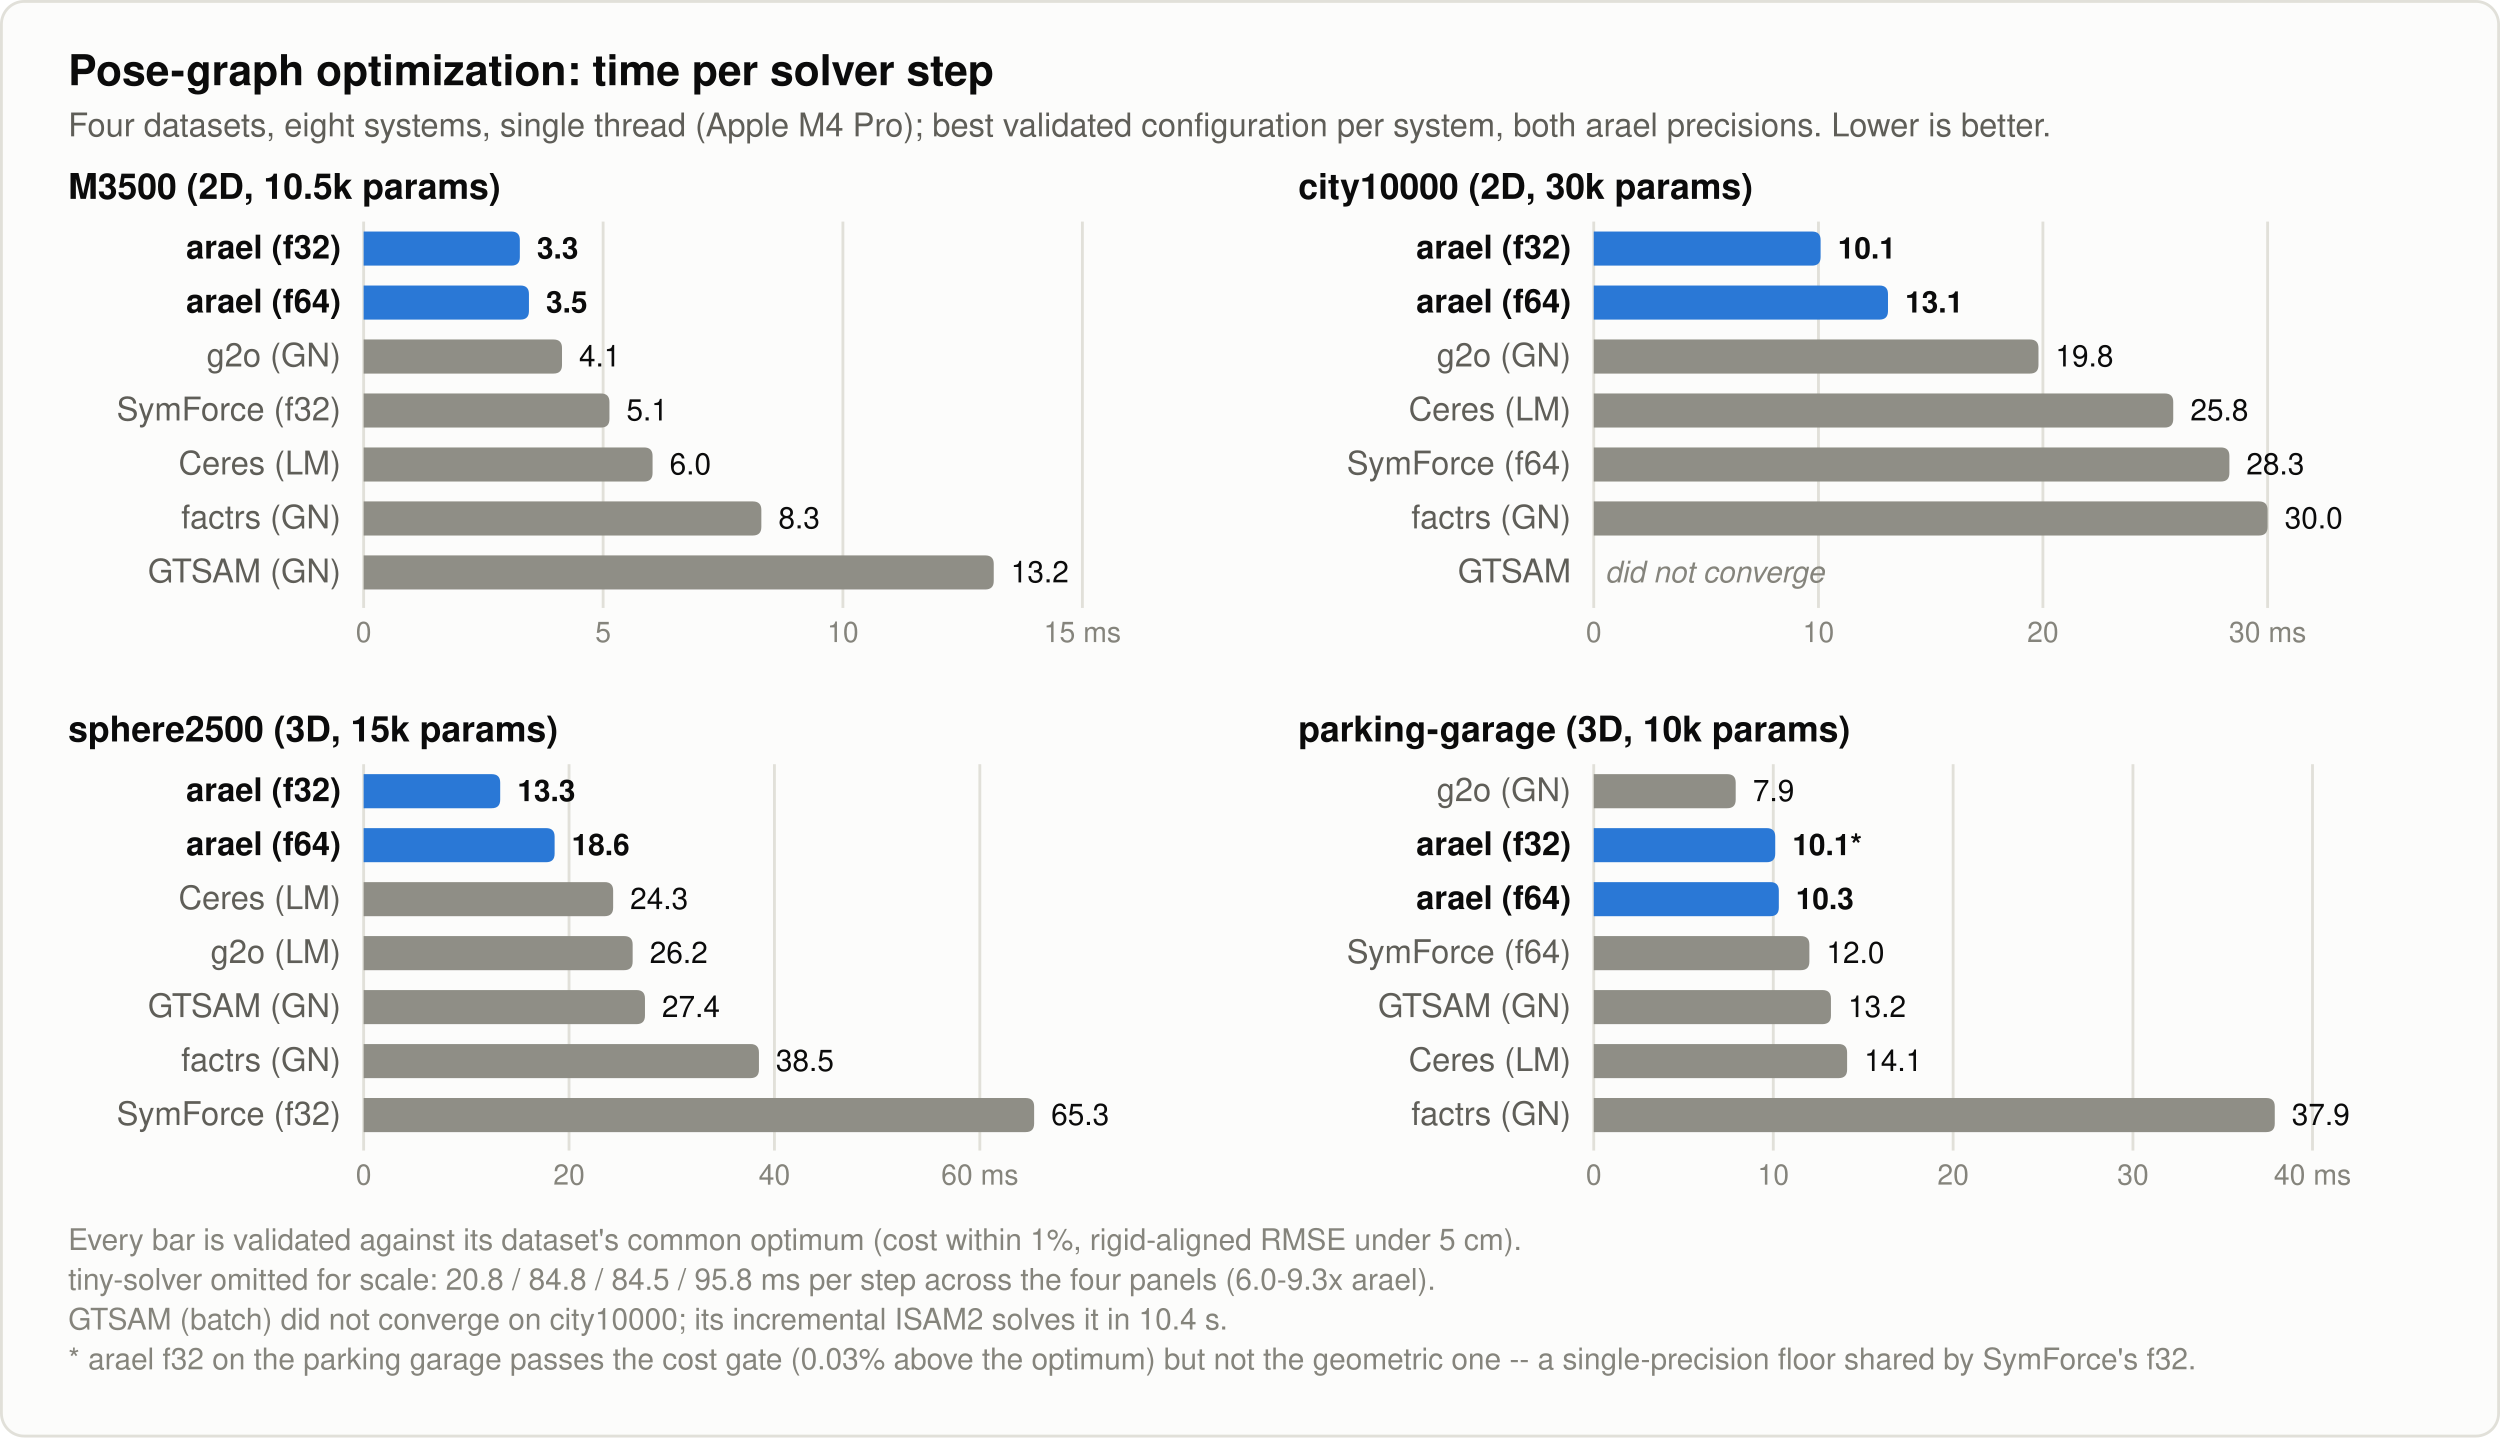
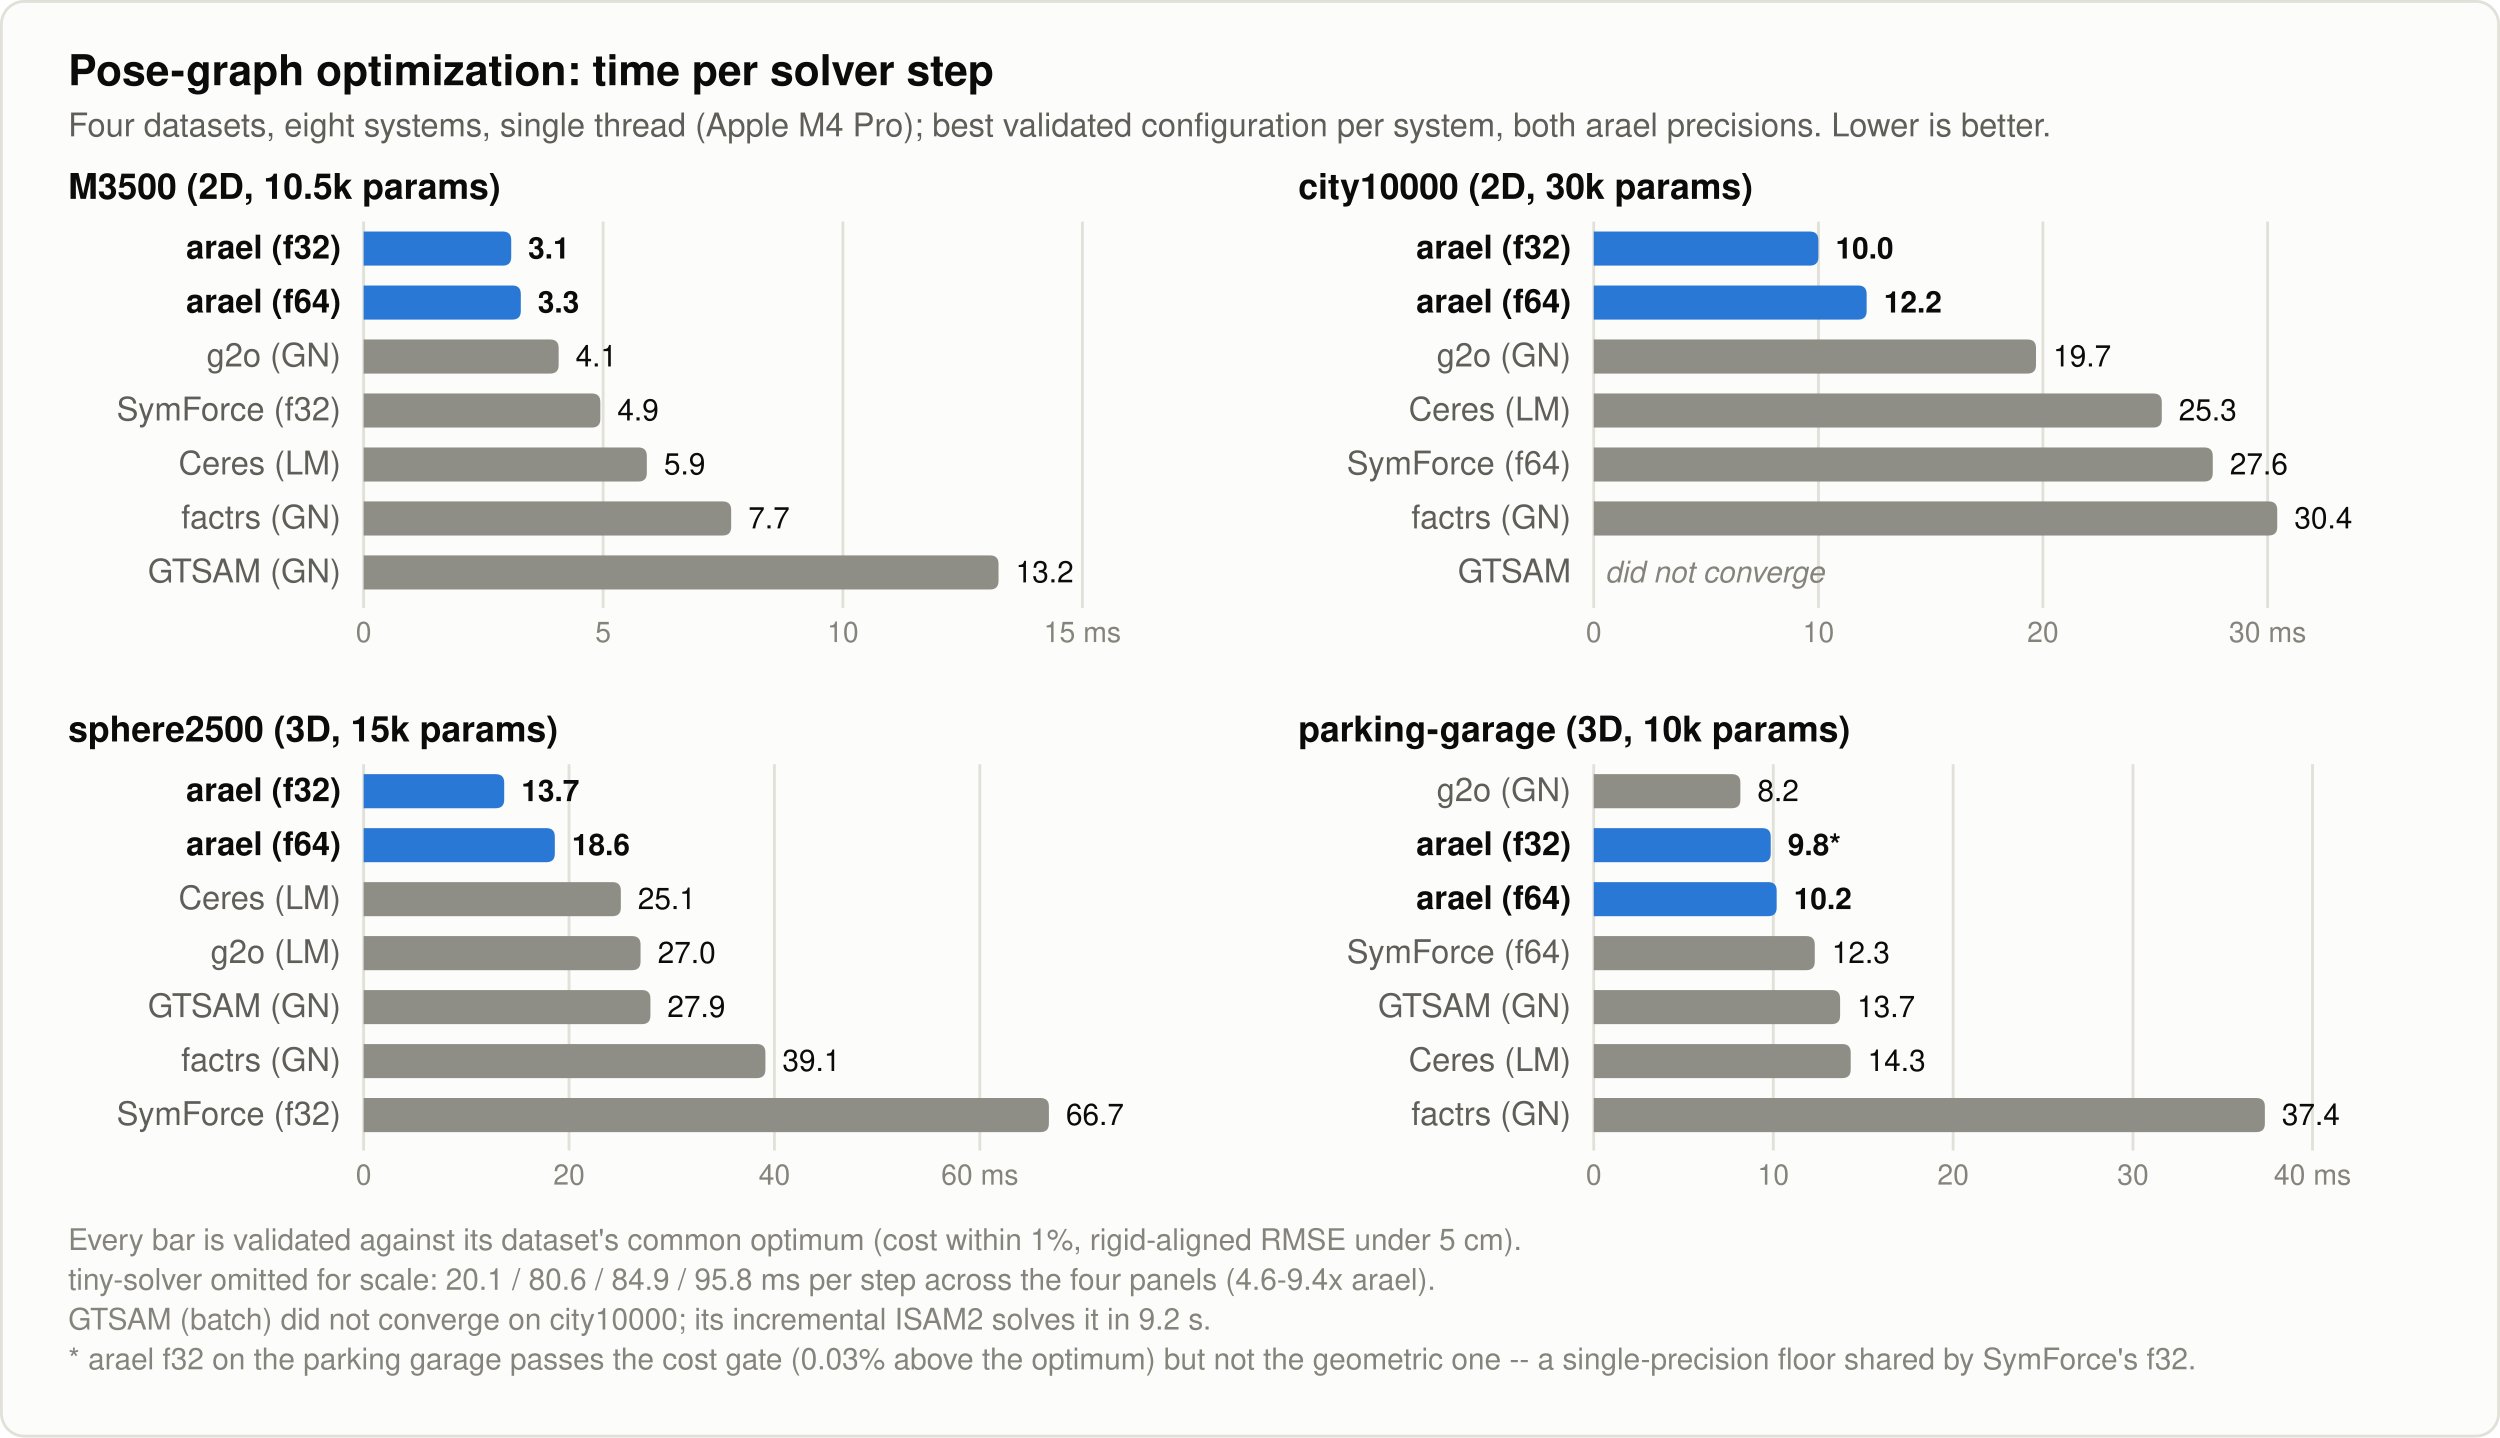
<svg xmlns="http://www.w3.org/2000/svg" width="880" height="506" viewBox="0 0 880 506" font-family="ui-sans-serif, system-ui, -apple-system, 'Segoe UI', Helvetica, Arial, sans-serif">
  <rect x="0.5" y="0.5" width="879" height="505" rx="8" fill="#fcfcfb" stroke="#e1e0d9" />
  <text x="24" y="30" font-size="15" font-weight="600" fill="#0b0b0b">Pose-graph optimization: time per solver step</text>
  <text x="24" y="48" font-size="11.5" fill="#5f5e58">Four datasets, eight systems, single thread (Apple M4 Pro); best validated configuration per system, both arael precisions. Lower is better.</text>
  <text x="24" y="70" font-size="12.5" font-weight="600" fill="#0b0b0b">M3500 (2D, 10.5k params)</text>
  <line x1="128.0" y1="78" x2="128.0" y2="214" stroke="#e1e0d9" stroke-width="1" />
  <text x="128.0" y="226" font-size="10" text-anchor="middle" fill="#85847c">0</text>
  <line x1="212.3" y1="78" x2="212.3" y2="214" stroke="#e1e0d9" stroke-width="1" />
  <text x="212.3" y="226" font-size="10" text-anchor="middle" fill="#85847c">5</text>
  <line x1="296.7" y1="78" x2="296.7" y2="214" stroke="#e1e0d9" stroke-width="1" />
  <text x="296.7" y="226" font-size="10" text-anchor="middle" fill="#85847c">10</text>
  <line x1="381.0" y1="78" x2="381.0" y2="214" stroke="#e1e0d9" stroke-width="1" />
  <text x="381.0" y="226" font-size="10" text-anchor="middle" fill="#85847c">15 ms</text>
  <text x="120" y="91.0" font-size="11.5" text-anchor="end" font-weight="600" fill="#0b0b0b">arael (f32)</text>
-   <path d="M128,81.5 L179.985,81.5 Q182.985,81.5 182.985,84.5 L182.985,90.5 Q182.985,93.5 179.985,93.5 L128,93.5 Z" fill="#2a78d6" />
-   <text x="189.0" y="91.0" font-size="10.5" font-weight="600" fill="#0b0b0b">3.3</text>
+   <path d="M128,81.5 L176.949,81.5 Q179.949,81.5 179.949,84.5 L179.949,90.5 Q179.949,93.5 176.949,93.5 L128,93.5 Z" fill="#2a78d6" />
+   <text x="185.9" y="91.0" font-size="10.5" font-weight="600" fill="#0b0b0b">3.1</text>
  <text x="120" y="110.0" font-size="11.5" text-anchor="end" font-weight="600" fill="#0b0b0b">arael (f64)</text>
-   <path d="M128,100.5 L183.19,100.5 Q186.19,100.5 186.19,103.5 L186.19,109.5 Q186.19,112.5 183.19,112.5 L128,112.5 Z" fill="#2a78d6" />
-   <text x="192.2" y="110.0" font-size="10.5" font-weight="600" fill="#0b0b0b">3.5</text>
+   <path d="M128,100.5 L180.323,100.5 Q183.323,100.5 183.323,103.5 L183.323,109.5 Q183.323,112.5 180.323,112.5 L128,112.5 Z" fill="#2a78d6" />
+   <text x="189.3" y="110.0" font-size="10.5" font-weight="600" fill="#0b0b0b">3.3</text>
  <text x="120" y="129.0" font-size="11.5" text-anchor="end" fill="#5f5e58">g2o (GN)</text>
-   <path d="M128,119.5 L194.828,119.5 Q197.828,119.5 197.828,122.5 L197.828,128.5 Q197.828,131.5 194.828,131.5 L128,131.5 Z" fill="#8f8e86" />
-   <text x="203.8" y="129.0" font-size="10.5" fill="#0b0b0b">4.1</text>
+   <path d="M128,119.5 L193.647,119.5 Q196.647,119.5 196.647,122.5 L196.647,128.5 Q196.647,131.5 193.647,131.5 L128,131.5 Z" fill="#8f8e86" />
+   <text x="202.6" y="129.0" font-size="10.5" fill="#0b0b0b">4.1</text>
  <text x="120" y="148.0" font-size="11.5" text-anchor="end" fill="#5f5e58">SymForce (f32)</text>
-   <path d="M128,138.5 L211.526,138.5 Q214.526,138.5 214.526,141.5 L214.526,147.5 Q214.526,150.5 211.526,150.5 L128,150.5 Z" fill="#8f8e86" />
-   <text x="220.5" y="148.0" font-size="10.5" fill="#0b0b0b">5.1</text>
+   <path d="M128,138.5 L208.321,138.5 Q211.321,138.5 211.321,141.5 L211.321,147.5 Q211.321,150.5 208.321,150.5 L128,150.5 Z" fill="#8f8e86" />
+   <text x="217.3" y="148.0" font-size="10.5" fill="#0b0b0b">4.9</text>
  <text x="120" y="167.0" font-size="11.5" text-anchor="end" fill="#5f5e58">Ceres (LM)</text>
-   <path d="M128,157.5 L226.706,157.5 Q229.706,157.5 229.706,160.5 L229.706,166.5 Q229.706,169.5 226.706,169.5 L128,169.5 Z" fill="#8f8e86" />
-   <text x="235.7" y="167.0" font-size="10.5" fill="#0b0b0b">6.0</text>
+   <path d="M128,157.5 L224.682,157.5 Q227.682,157.5 227.682,160.5 L227.682,166.5 Q227.682,169.5 224.682,169.5 L128,169.5 Z" fill="#8f8e86" />
+   <text x="233.7" y="167.0" font-size="10.5" fill="#0b0b0b">5.9</text>
  <text x="120" y="186.0" font-size="11.5" text-anchor="end" fill="#5f5e58">factrs (GN)</text>
-   <path d="M128,176.5 L264.993,176.5 Q267.993,176.5 267.993,179.5 L267.993,185.5 Q267.993,188.5 264.993,188.5 L128,188.5 Z" fill="#8f8e86" />
-   <text x="274.0" y="186.0" font-size="10.5" fill="#0b0b0b">8.3</text>
+   <path d="M128,176.5 L254.367,176.5 Q257.367,176.5 257.367,179.5 L257.367,185.5 Q257.367,188.5 254.367,188.5 L128,188.5 Z" fill="#8f8e86" />
+   <text x="263.4" y="186.0" font-size="10.5" fill="#0b0b0b">7.7</text>
  <text x="120" y="205.0" font-size="11.5" text-anchor="end" fill="#5f5e58">GTSAM (GN)</text>
-   <path d="M128,195.5 L346.797,195.5 Q349.797,195.5 349.797,198.5 L349.797,204.5 Q349.797,207.5 346.797,207.5 L128,207.5 Z" fill="#8f8e86" />
-   <text x="355.8" y="205.0" font-size="10.5" fill="#0b0b0b">13.2</text>
+   <path d="M128,195.5 L348.483,195.5 Q351.483,195.5 351.483,198.5 L351.483,204.5 Q351.483,207.5 348.483,207.5 L128,207.5 Z" fill="#8f8e86" />
+   <text x="357.5" y="205.0" font-size="10.5" fill="#0b0b0b">13.2</text>
  <text x="457" y="70" font-size="12.5" font-weight="600" fill="#0b0b0b">city10000 (2D, 30k params)</text>
  <line x1="561.0" y1="78" x2="561.0" y2="214" stroke="#e1e0d9" stroke-width="1" />
  <text x="561.0" y="226" font-size="10" text-anchor="middle" fill="#85847c">0</text>
  <line x1="640.1" y1="78" x2="640.1" y2="214" stroke="#e1e0d9" stroke-width="1" />
  <text x="640.1" y="226" font-size="10" text-anchor="middle" fill="#85847c">10</text>
  <line x1="719.1" y1="78" x2="719.1" y2="214" stroke="#e1e0d9" stroke-width="1" />
  <text x="719.1" y="226" font-size="10" text-anchor="middle" fill="#85847c">20</text>
  <line x1="798.2" y1="78" x2="798.2" y2="214" stroke="#e1e0d9" stroke-width="1" />
  <text x="798.2" y="226" font-size="10" text-anchor="middle" fill="#85847c">30 ms</text>
  <text x="553" y="91.0" font-size="11.5" text-anchor="end" font-weight="600" fill="#0b0b0b">arael (f32)</text>
-   <path d="M561,81.5 L637.853,81.5 Q640.853,81.5 640.853,84.5 L640.853,90.5 Q640.853,93.5 637.853,93.5 L561,93.5 Z" fill="#2a78d6" />
-   <text x="646.9" y="91.0" font-size="10.5" font-weight="600" fill="#0b0b0b">10.1</text>
+   <path d="M561,81.5 L637.062,81.5 Q640.062,81.5 640.062,84.5 L640.062,90.5 Q640.062,93.5 637.062,93.5 L561,93.5 Z" fill="#2a78d6" />
+   <text x="646.1" y="91.0" font-size="10.5" font-weight="600" fill="#0b0b0b">10.0</text>
  <text x="553" y="110.0" font-size="11.5" text-anchor="end" font-weight="600" fill="#0b0b0b">arael (f64)</text>
-   <path d="M561,100.5 L661.572,100.5 Q664.572,100.5 664.572,103.5 L664.572,109.5 Q664.572,112.5 661.572,112.5 L561,112.5 Z" fill="#2a78d6" />
-   <text x="670.6" y="110.0" font-size="10.5" font-weight="600" fill="#0b0b0b">13.1</text>
+   <path d="M561,100.5 L654.061,100.5 Q657.061,100.5 657.061,103.5 L657.061,109.5 Q657.061,112.5 654.061,112.5 L561,112.5 Z" fill="#2a78d6" />
+   <text x="663.1" y="110.0" font-size="10.5" font-weight="600" fill="#0b0b0b">12.2</text>
  <text x="553" y="129.0" font-size="11.5" text-anchor="end" fill="#5f5e58">g2o (GN)</text>
-   <path d="M561,119.5 L714.544,119.5 Q717.544,119.5 717.544,122.5 L717.544,128.5 Q717.544,131.5 714.544,131.5 L561,131.5 Z" fill="#8f8e86" />
-   <text x="723.5" y="129.0" font-size="10.5" fill="#0b0b0b">19.8</text>
+   <path d="M561,119.5 L713.674,119.5 Q716.674,119.5 716.674,122.5 L716.674,128.5 Q716.674,131.5 713.674,131.5 L561,131.5 Z" fill="#8f8e86" />
+   <text x="722.7" y="129.0" font-size="10.5" fill="#0b0b0b">19.7</text>
  <text x="553" y="148.0" font-size="11.5" text-anchor="end" fill="#5f5e58">Ceres (LM)</text>
-   <path d="M561,138.5 L761.981,138.5 Q764.981,138.5 764.981,141.5 L764.981,147.5 Q764.981,150.5 761.981,150.5 L561,150.5 Z" fill="#8f8e86" />
-   <text x="771.0" y="148.0" font-size="10.5" fill="#0b0b0b">25.8</text>
+   <path d="M561,138.5 L757.949,138.5 Q760.949,138.5 760.949,141.5 L760.949,147.5 Q760.949,150.5 757.949,150.5 L561,150.5 Z" fill="#8f8e86" />
+   <text x="766.9" y="148.0" font-size="10.5" fill="#0b0b0b">25.3</text>
  <text x="553" y="167.0" font-size="11.5" text-anchor="end" fill="#5f5e58">SymForce (f64)</text>
-   <path d="M561,157.5 L781.747,157.5 Q784.747,157.5 784.747,160.5 L784.747,166.5 Q784.747,169.5 781.747,169.5 L561,169.5 Z" fill="#8f8e86" />
-   <text x="790.7" y="167.0" font-size="10.5" fill="#0b0b0b">28.3</text>
+   <path d="M561,157.5 L775.896,157.5 Q778.896,157.5 778.896,160.5 L778.896,166.5 Q778.896,169.5 775.896,169.5 L561,169.5 Z" fill="#8f8e86" />
+   <text x="784.9" y="167.0" font-size="10.5" fill="#0b0b0b">27.6</text>
  <text x="553" y="186.0" font-size="11.5" text-anchor="end" fill="#5f5e58">factrs (GN)</text>
-   <path d="M561,176.5 L795.188,176.5 Q798.188,176.5 798.188,179.5 L798.188,185.5 Q798.188,188.5 795.188,188.5 L561,188.5 Z" fill="#8f8e86" />
-   <text x="804.2" y="186.0" font-size="10.5" fill="#0b0b0b">30.0</text>
+   <path d="M561,176.5 L798.587,176.5 Q801.587,176.5 801.587,179.5 L801.587,185.5 Q801.587,188.5 798.587,188.5 L561,188.5 Z" fill="#8f8e86" />
+   <text x="807.6" y="186.0" font-size="10.5" fill="#0b0b0b">30.4</text>
  <text x="553" y="205.0" font-size="11.5" text-anchor="end" fill="#5f5e58">GTSAM</text>
  <text x="565" y="205.0" font-size="10.5" font-style="italic" fill="#85847c">did not converge</text>
  <text x="24" y="261" font-size="12.5" font-weight="600" fill="#0b0b0b">sphere2500 (3D, 15k params)</text>
  <line x1="128.0" y1="269" x2="128.0" y2="405" stroke="#e1e0d9" stroke-width="1" />
  <text x="128.0" y="417" font-size="10" text-anchor="middle" fill="#85847c">0</text>
  <line x1="200.3" y1="269" x2="200.3" y2="405" stroke="#e1e0d9" stroke-width="1" />
  <text x="200.3" y="417" font-size="10" text-anchor="middle" fill="#85847c">20</text>
  <line x1="272.6" y1="269" x2="272.6" y2="405" stroke="#e1e0d9" stroke-width="1" />
  <text x="272.6" y="417" font-size="10" text-anchor="middle" fill="#85847c">40</text>
  <line x1="344.9" y1="269" x2="344.9" y2="405" stroke="#e1e0d9" stroke-width="1" />
  <text x="344.9" y="417" font-size="10" text-anchor="middle" fill="#85847c">60 ms</text>
  <text x="120" y="282.0" font-size="11.5" text-anchor="end" font-weight="600" fill="#0b0b0b">arael (f32)</text>
-   <path d="M128,272.5 L173.07,272.5 Q176.07,272.5 176.07,275.5 L176.07,281.5 Q176.07,284.5 173.07,284.5 L128,284.5 Z" fill="#2a78d6" />
-   <text x="182.1" y="282.0" font-size="10.5" font-weight="600" fill="#0b0b0b">13.3</text>
+   <path d="M128,272.5 L174.48,272.5 Q177.48,272.5 177.48,275.5 L177.48,281.5 Q177.48,284.5 174.48,284.5 L128,284.5 Z" fill="#2a78d6" />
+   <text x="183.5" y="282.0" font-size="10.5" font-weight="600" fill="#0b0b0b">13.7</text>
  <text x="120" y="301.0" font-size="11.5" text-anchor="end" font-weight="600" fill="#0b0b0b">arael (f64)</text>
-   <path d="M128,291.5 L192.226,291.5 Q195.226,291.5 195.226,294.5 L195.226,300.5 Q195.226,303.5 192.226,303.5 L128,303.5 Z" fill="#2a78d6" />
-   <text x="201.2" y="301.0" font-size="10.5" font-weight="600" fill="#0b0b0b">18.6</text>
+   <path d="M128,291.5 L192.298,291.5 Q195.298,291.5 195.298,294.5 L195.298,300.5 Q195.298,303.5 192.298,303.5 L128,303.5 Z" fill="#2a78d6" />
+   <text x="201.3" y="301.0" font-size="10.5" font-weight="600" fill="#0b0b0b">18.6</text>
  <text x="120" y="320.0" font-size="11.5" text-anchor="end" fill="#5f5e58">Ceres (LM)</text>
-   <path d="M128,310.5 L212.827,310.5 Q215.827,310.5 215.827,313.5 L215.827,319.5 Q215.827,322.5 212.827,322.5 L128,322.5 Z" fill="#8f8e86" />
-   <text x="221.8" y="320.0" font-size="10.5" fill="#0b0b0b">24.3</text>
+   <path d="M128,310.5 L215.538,310.5 Q218.538,310.5 218.538,313.5 L218.538,319.5 Q218.538,322.5 215.538,322.5 L128,322.5 Z" fill="#8f8e86" />
+   <text x="224.5" y="320.0" font-size="10.5" fill="#0b0b0b">25.1</text>
  <text x="120" y="339.0" font-size="11.5" text-anchor="end" fill="#5f5e58">g2o (LM)</text>
-   <path d="M128,329.5 L219.694,329.5 Q222.694,329.5 222.694,332.5 L222.694,338.5 Q222.694,341.5 219.694,341.5 L128,341.5 Z" fill="#8f8e86" />
-   <text x="228.7" y="339.0" font-size="10.5" fill="#0b0b0b">26.2</text>
+   <path d="M128,329.5 L222.477,329.5 Q225.477,329.5 225.477,332.5 L225.477,338.5 Q225.477,341.5 222.477,341.5 L128,341.5 Z" fill="#8f8e86" />
+   <text x="231.5" y="339.0" font-size="10.5" fill="#0b0b0b">27.0</text>
  <text x="120" y="358.0" font-size="11.5" text-anchor="end" fill="#5f5e58">GTSAM (GN)</text>
-   <path d="M128,348.5 L224.031,348.5 Q227.031,348.5 227.031,351.5 L227.031,357.5 Q227.031,360.5 224.031,360.5 L128,360.5 Z" fill="#8f8e86" />
-   <text x="233.0" y="358.0" font-size="10.5" fill="#0b0b0b">27.4</text>
+   <path d="M128,348.5 L225.947,348.5 Q228.947,348.5 228.947,351.5 L228.947,357.5 Q228.947,360.5 225.947,360.5 L128,360.5 Z" fill="#8f8e86" />
+   <text x="234.9" y="358.0" font-size="10.5" fill="#0b0b0b">27.9</text>
  <text x="120" y="377.0" font-size="11.5" text-anchor="end" fill="#5f5e58">factrs (GN)</text>
-   <path d="M128,367.5 L264.15,367.5 Q267.15,367.5 267.15,370.5 L267.15,376.5 Q267.15,379.5 264.15,379.5 L128,379.5 Z" fill="#8f8e86" />
-   <text x="273.1" y="377.0" font-size="10.5" fill="#0b0b0b">38.5</text>
+   <path d="M128,367.5 L266.427,367.5 Q269.427,367.5 269.427,370.5 L269.427,376.5 Q269.427,379.5 266.427,379.5 L128,379.5 Z" fill="#8f8e86" />
+   <text x="275.4" y="377.0" font-size="10.5" fill="#0b0b0b">39.1</text>
  <text x="120" y="396.0" font-size="11.5" text-anchor="end" fill="#5f5e58">SymForce (f32)</text>
-   <path d="M128,386.5 L361.013,386.5 Q364.013,386.5 364.013,389.5 L364.013,395.5 Q364.013,398.5 361.013,398.5 L128,398.5 Z" fill="#8f8e86" />
-   <text x="370.0" y="396.0" font-size="10.5" fill="#0b0b0b">65.3</text>
+   <path d="M128,386.5 L366.217,386.5 Q369.217,386.5 369.217,389.5 L369.217,395.5 Q369.217,398.5 366.217,398.5 L128,398.5 Z" fill="#8f8e86" />
+   <text x="375.2" y="396.0" font-size="10.5" fill="#0b0b0b">66.7</text>
  <text x="457" y="261" font-size="12.5" font-weight="600" fill="#0b0b0b">parking-garage (3D, 10k params)</text>
  <line x1="561.0" y1="269" x2="561.0" y2="405" stroke="#e1e0d9" stroke-width="1" />
  <text x="561.0" y="417" font-size="10" text-anchor="middle" fill="#85847c">0</text>
  <line x1="624.2" y1="269" x2="624.2" y2="405" stroke="#e1e0d9" stroke-width="1" />
  <text x="624.2" y="417" font-size="10" text-anchor="middle" fill="#85847c">10</text>
  <line x1="687.5" y1="269" x2="687.5" y2="405" stroke="#e1e0d9" stroke-width="1" />
  <text x="687.5" y="417" font-size="10" text-anchor="middle" fill="#85847c">20</text>
  <line x1="750.8" y1="269" x2="750.8" y2="405" stroke="#e1e0d9" stroke-width="1" />
  <text x="750.8" y="417" font-size="10" text-anchor="middle" fill="#85847c">30</text>
  <line x1="814.0" y1="269" x2="814.0" y2="405" stroke="#e1e0d9" stroke-width="1" />
  <text x="814.0" y="417" font-size="10" text-anchor="middle" fill="#85847c">40 ms</text>
  <text x="553" y="282.0" font-size="11.5" text-anchor="end" fill="#5f5e58">g2o (GN)</text>
-   <path d="M561,272.5 L607.967,272.5 Q610.967,272.5 610.967,275.5 L610.967,281.5 Q610.967,284.5 607.967,284.5 L561,284.5 Z" fill="#8f8e86" />
-   <text x="617.0" y="282.0" font-size="10.5" fill="#0b0b0b">7.9</text>
+   <path d="M561,272.5 L609.612,272.5 Q612.612,272.5 612.612,275.5 L612.612,281.5 Q612.612,284.5 609.612,284.5 L561,284.5 Z" fill="#8f8e86" />
+   <text x="618.6" y="282.0" font-size="10.5" fill="#0b0b0b">8.2</text>
  <text x="553" y="301.0" font-size="11.5" text-anchor="end" font-weight="600" fill="#0b0b0b">arael (f32)</text>
-   <path d="M561,291.5 L621.883,291.5 Q624.883,291.5 624.883,294.5 L624.883,300.5 Q624.883,303.5 621.883,303.5 L561,303.5 Z" fill="#2a78d6" />
-   <text x="630.9" y="301.0" font-size="10.5" font-weight="600" fill="#0b0b0b">10.1*</text>
+   <path d="M561,291.5 L620.301,291.5 Q623.301,291.5 623.301,294.5 L623.301,300.5 Q623.301,303.5 620.301,303.5 L561,303.5 Z" fill="#2a78d6" />
+   <text x="629.3" y="301.0" font-size="10.5" font-weight="600" fill="#0b0b0b">9.8*</text>
  <text x="553" y="320.0" font-size="11.5" text-anchor="end" font-weight="600" fill="#0b0b0b">arael (f64)</text>
-   <path d="M561,310.5 L623.148,310.5 Q626.148,310.5 626.148,313.5 L626.148,319.5 Q626.148,322.5 623.148,322.5 L561,322.5 Z" fill="#2a78d6" />
-   <text x="632.1" y="320.0" font-size="10.5" font-weight="600" fill="#0b0b0b">10.3</text>
+   <path d="M561,310.5 L622.389,310.5 Q625.389,310.5 625.389,313.5 L625.389,319.5 Q625.389,322.5 622.389,322.5 L561,322.5 Z" fill="#2a78d6" />
+   <text x="631.4" y="320.0" font-size="10.5" font-weight="600" fill="#0b0b0b">10.2</text>
  <text x="553" y="339.0" font-size="11.5" text-anchor="end" fill="#5f5e58">SymForce (f64)</text>
-   <path d="M561,329.5 L633.9,329.5 Q636.9,329.5 636.9,332.5 L636.9,338.5 Q636.9,341.5 633.9,341.5 L561,341.5 Z" fill="#8f8e86" />
-   <text x="642.9" y="339.0" font-size="10.5" fill="#0b0b0b">12.0</text>
+   <path d="M561,329.5 L635.798,329.5 Q638.798,329.5 638.798,332.5 L638.798,338.5 Q638.798,341.5 635.798,341.5 L561,341.5 Z" fill="#8f8e86" />
+   <text x="644.8" y="339.0" font-size="10.5" fill="#0b0b0b">12.3</text>
  <text x="553" y="358.0" font-size="11.5" text-anchor="end" fill="#5f5e58">GTSAM (GN)</text>
-   <path d="M561,348.5 L641.49,348.5 Q644.49,348.5 644.49,351.5 L644.49,357.5 Q644.49,360.5 641.49,360.5 L561,360.5 Z" fill="#8f8e86" />
-   <text x="650.5" y="358.0" font-size="10.5" fill="#0b0b0b">13.2</text>
+   <path d="M561,348.5 L644.716,348.5 Q647.716,348.5 647.716,351.5 L647.716,357.5 Q647.716,360.5 644.716,360.5 L561,360.5 Z" fill="#8f8e86" />
+   <text x="653.7" y="358.0" font-size="10.5" fill="#0b0b0b">13.7</text>
  <text x="553" y="377.0" font-size="11.5" text-anchor="end" fill="#5f5e58">Ceres (LM)</text>
-   <path d="M561,367.5 L647.183,367.5 Q650.183,367.5 650.183,370.5 L650.183,376.5 Q650.183,379.5 647.183,379.5 L561,379.5 Z" fill="#8f8e86" />
-   <text x="656.2" y="377.0" font-size="10.5" fill="#0b0b0b">14.1</text>
+   <path d="M561,367.5 L648.447,367.5 Q651.447,367.5 651.447,370.5 L651.447,376.5 Q651.447,379.5 648.447,379.5 L561,379.5 Z" fill="#8f8e86" />
+   <text x="657.4" y="377.0" font-size="10.5" fill="#0b0b0b">14.3</text>
  <text x="553" y="396.0" font-size="11.5" text-anchor="end" fill="#5f5e58">factrs (GN)</text>
-   <path d="M561,386.5 L797.717,386.5 Q800.717,386.5 800.717,389.5 L800.717,395.5 Q800.717,398.5 797.717,398.5 L561,398.5 Z" fill="#8f8e86" />
-   <text x="806.7" y="396.0" font-size="10.5" fill="#0b0b0b">37.9</text>
+   <path d="M561,386.5 L794.239,386.5 Q797.239,386.5 797.239,389.5 L797.239,395.5 Q797.239,398.5 794.239,398.5 L561,398.5 Z" fill="#8f8e86" />
+   <text x="803.2" y="396.0" font-size="10.5" fill="#0b0b0b">37.4</text>
  <text x="24" y="440" font-size="10.5" fill="#85847c">Every bar is validated against its dataset's common optimum (cost within 1%, rigid-aligned RMSE under 5 cm).</text>
-   <text x="24" y="454" font-size="10.5" fill="#85847c">tiny-solver omitted for scale: 20.8 / 84.8 / 84.5 / 95.8 ms per step across the four panels (6.0-9.3x arael).</text>
-   <text x="24" y="468" font-size="10.5" fill="#85847c">GTSAM (batch) did not converge on city10000; its incremental ISAM2 solves it in 10.4 s.</text>
+   <text x="24" y="454" font-size="10.5" fill="#85847c">tiny-solver omitted for scale: 20.1 / 80.6 / 84.9 / 95.8 ms per step across the four panels (4.6-9.4x arael).</text>
+   <text x="24" y="468" font-size="10.5" fill="#85847c">GTSAM (batch) did not converge on city10000; its incremental ISAM2 solves it in 9.2 s.</text>
  <text x="24" y="482" font-size="10.5" fill="#85847c">* arael f32 on the parking garage passes the cost gate (0.03% above the optimum) but not the geometric one -- a single-precision floor shared by SymForce's f32.</text>
</svg>
